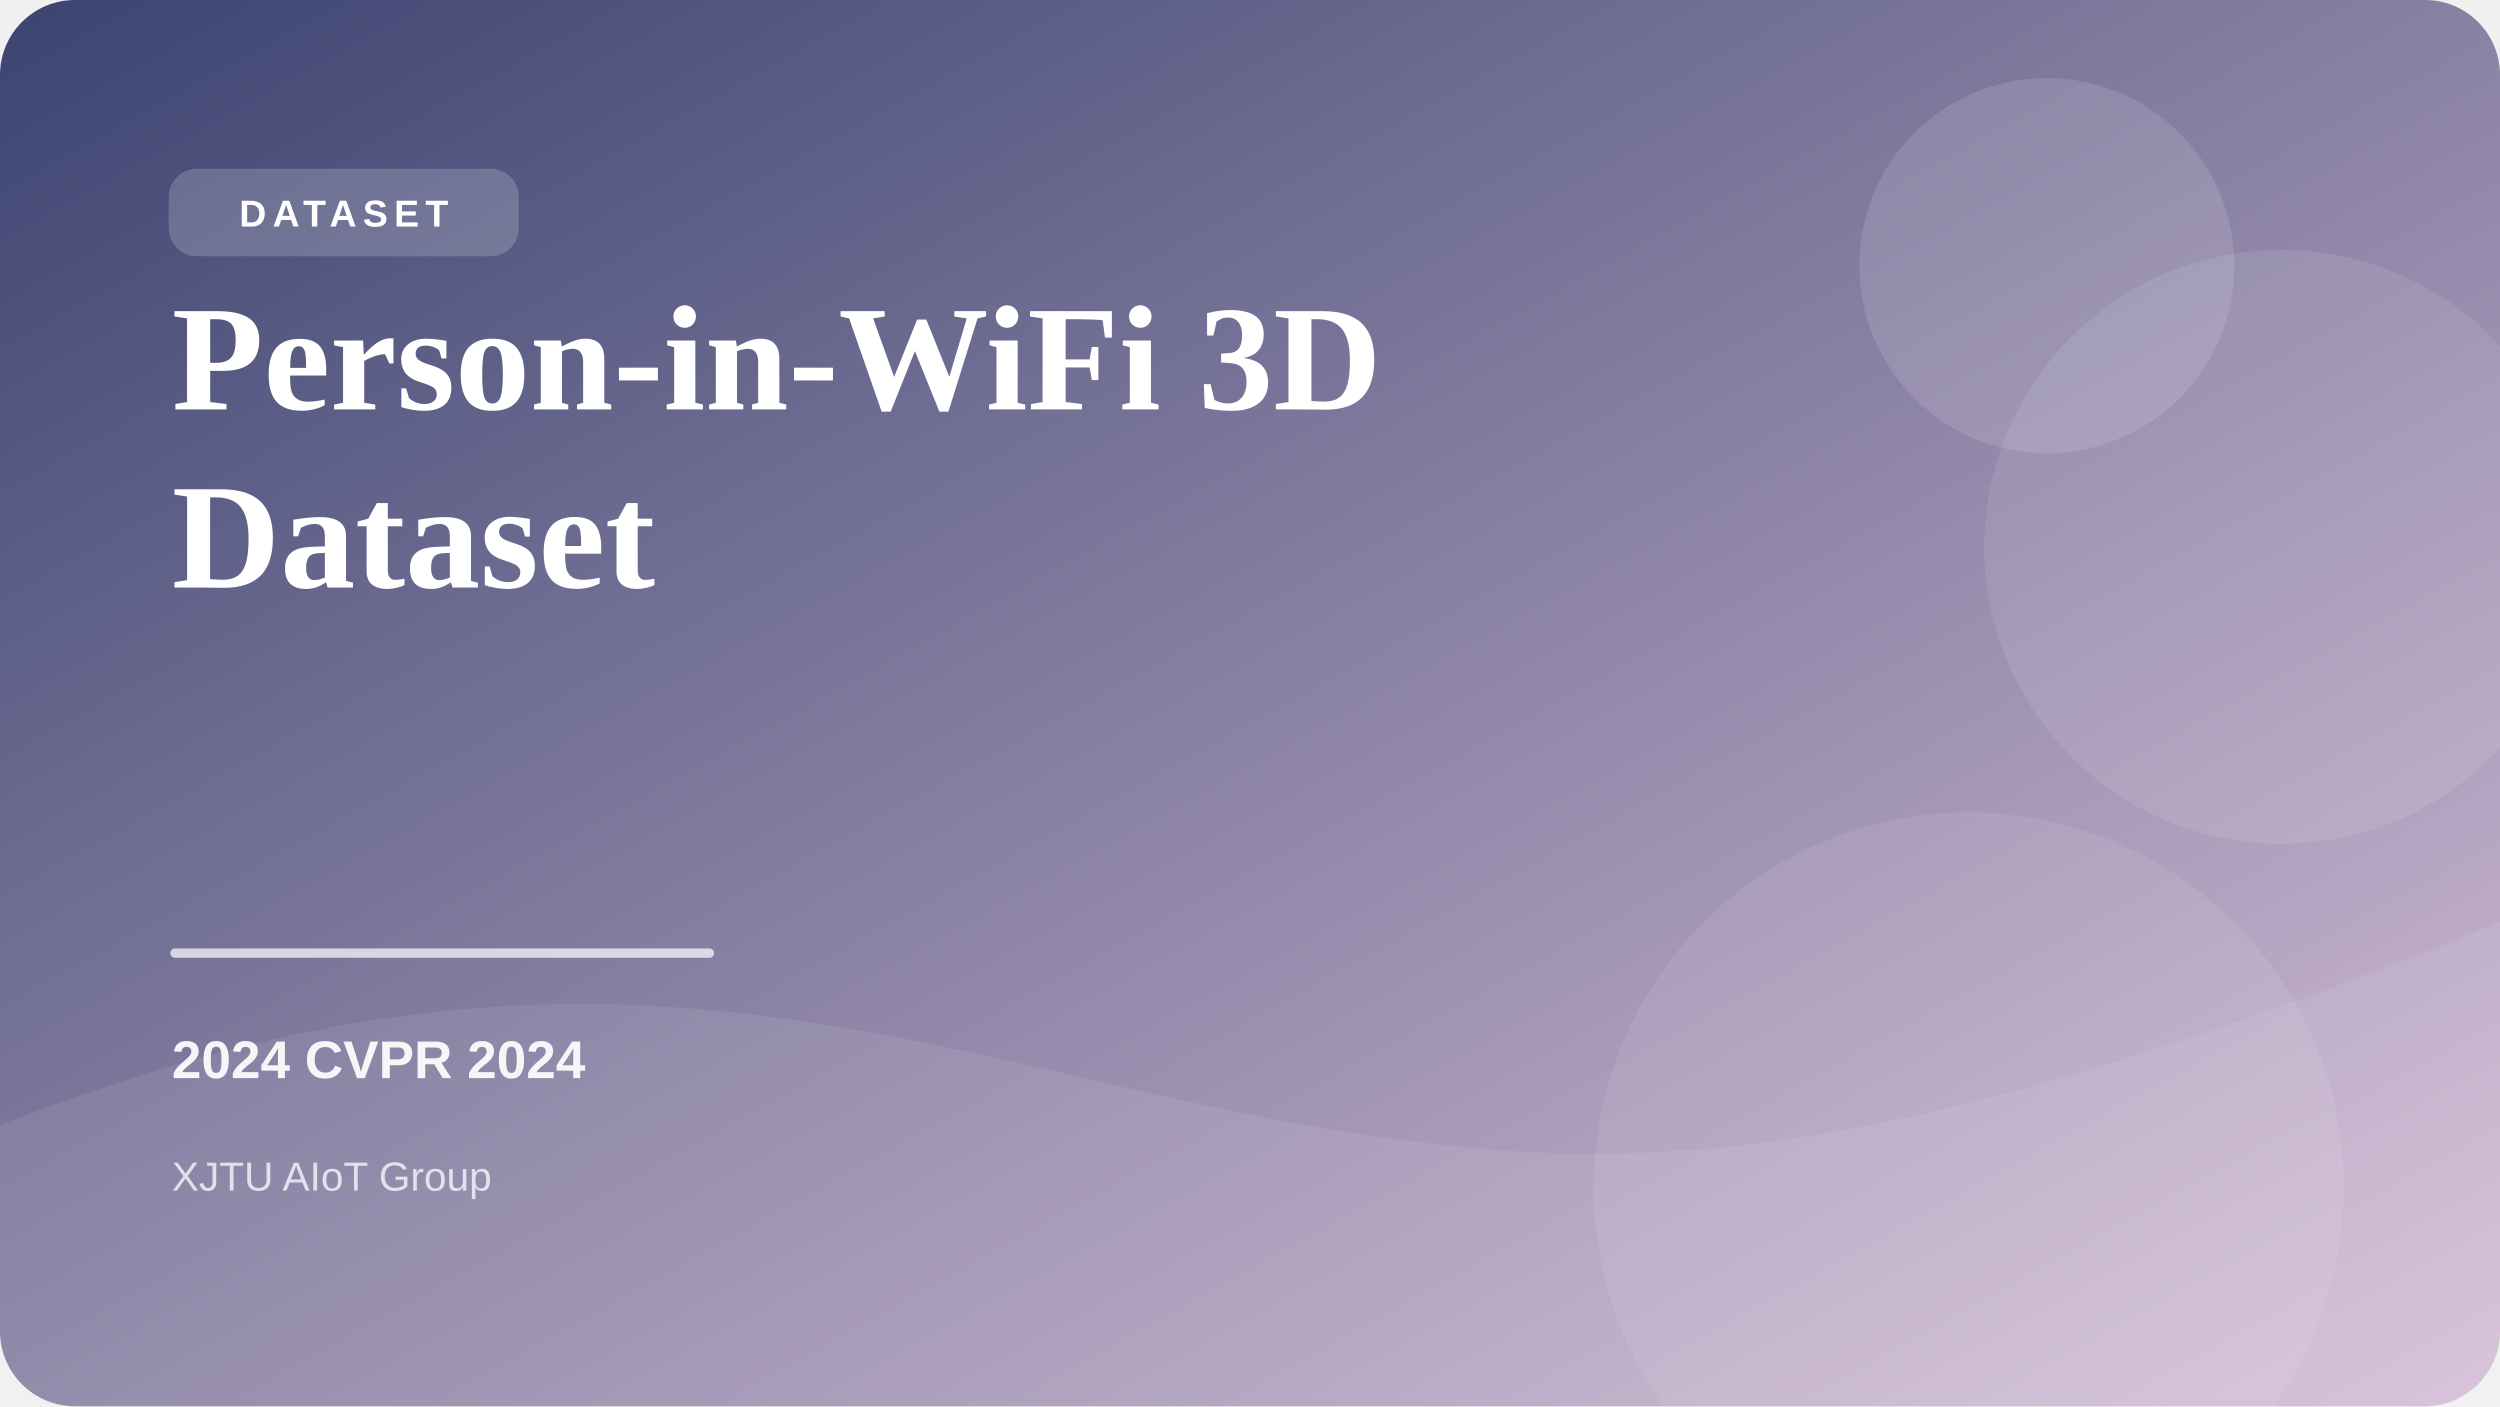
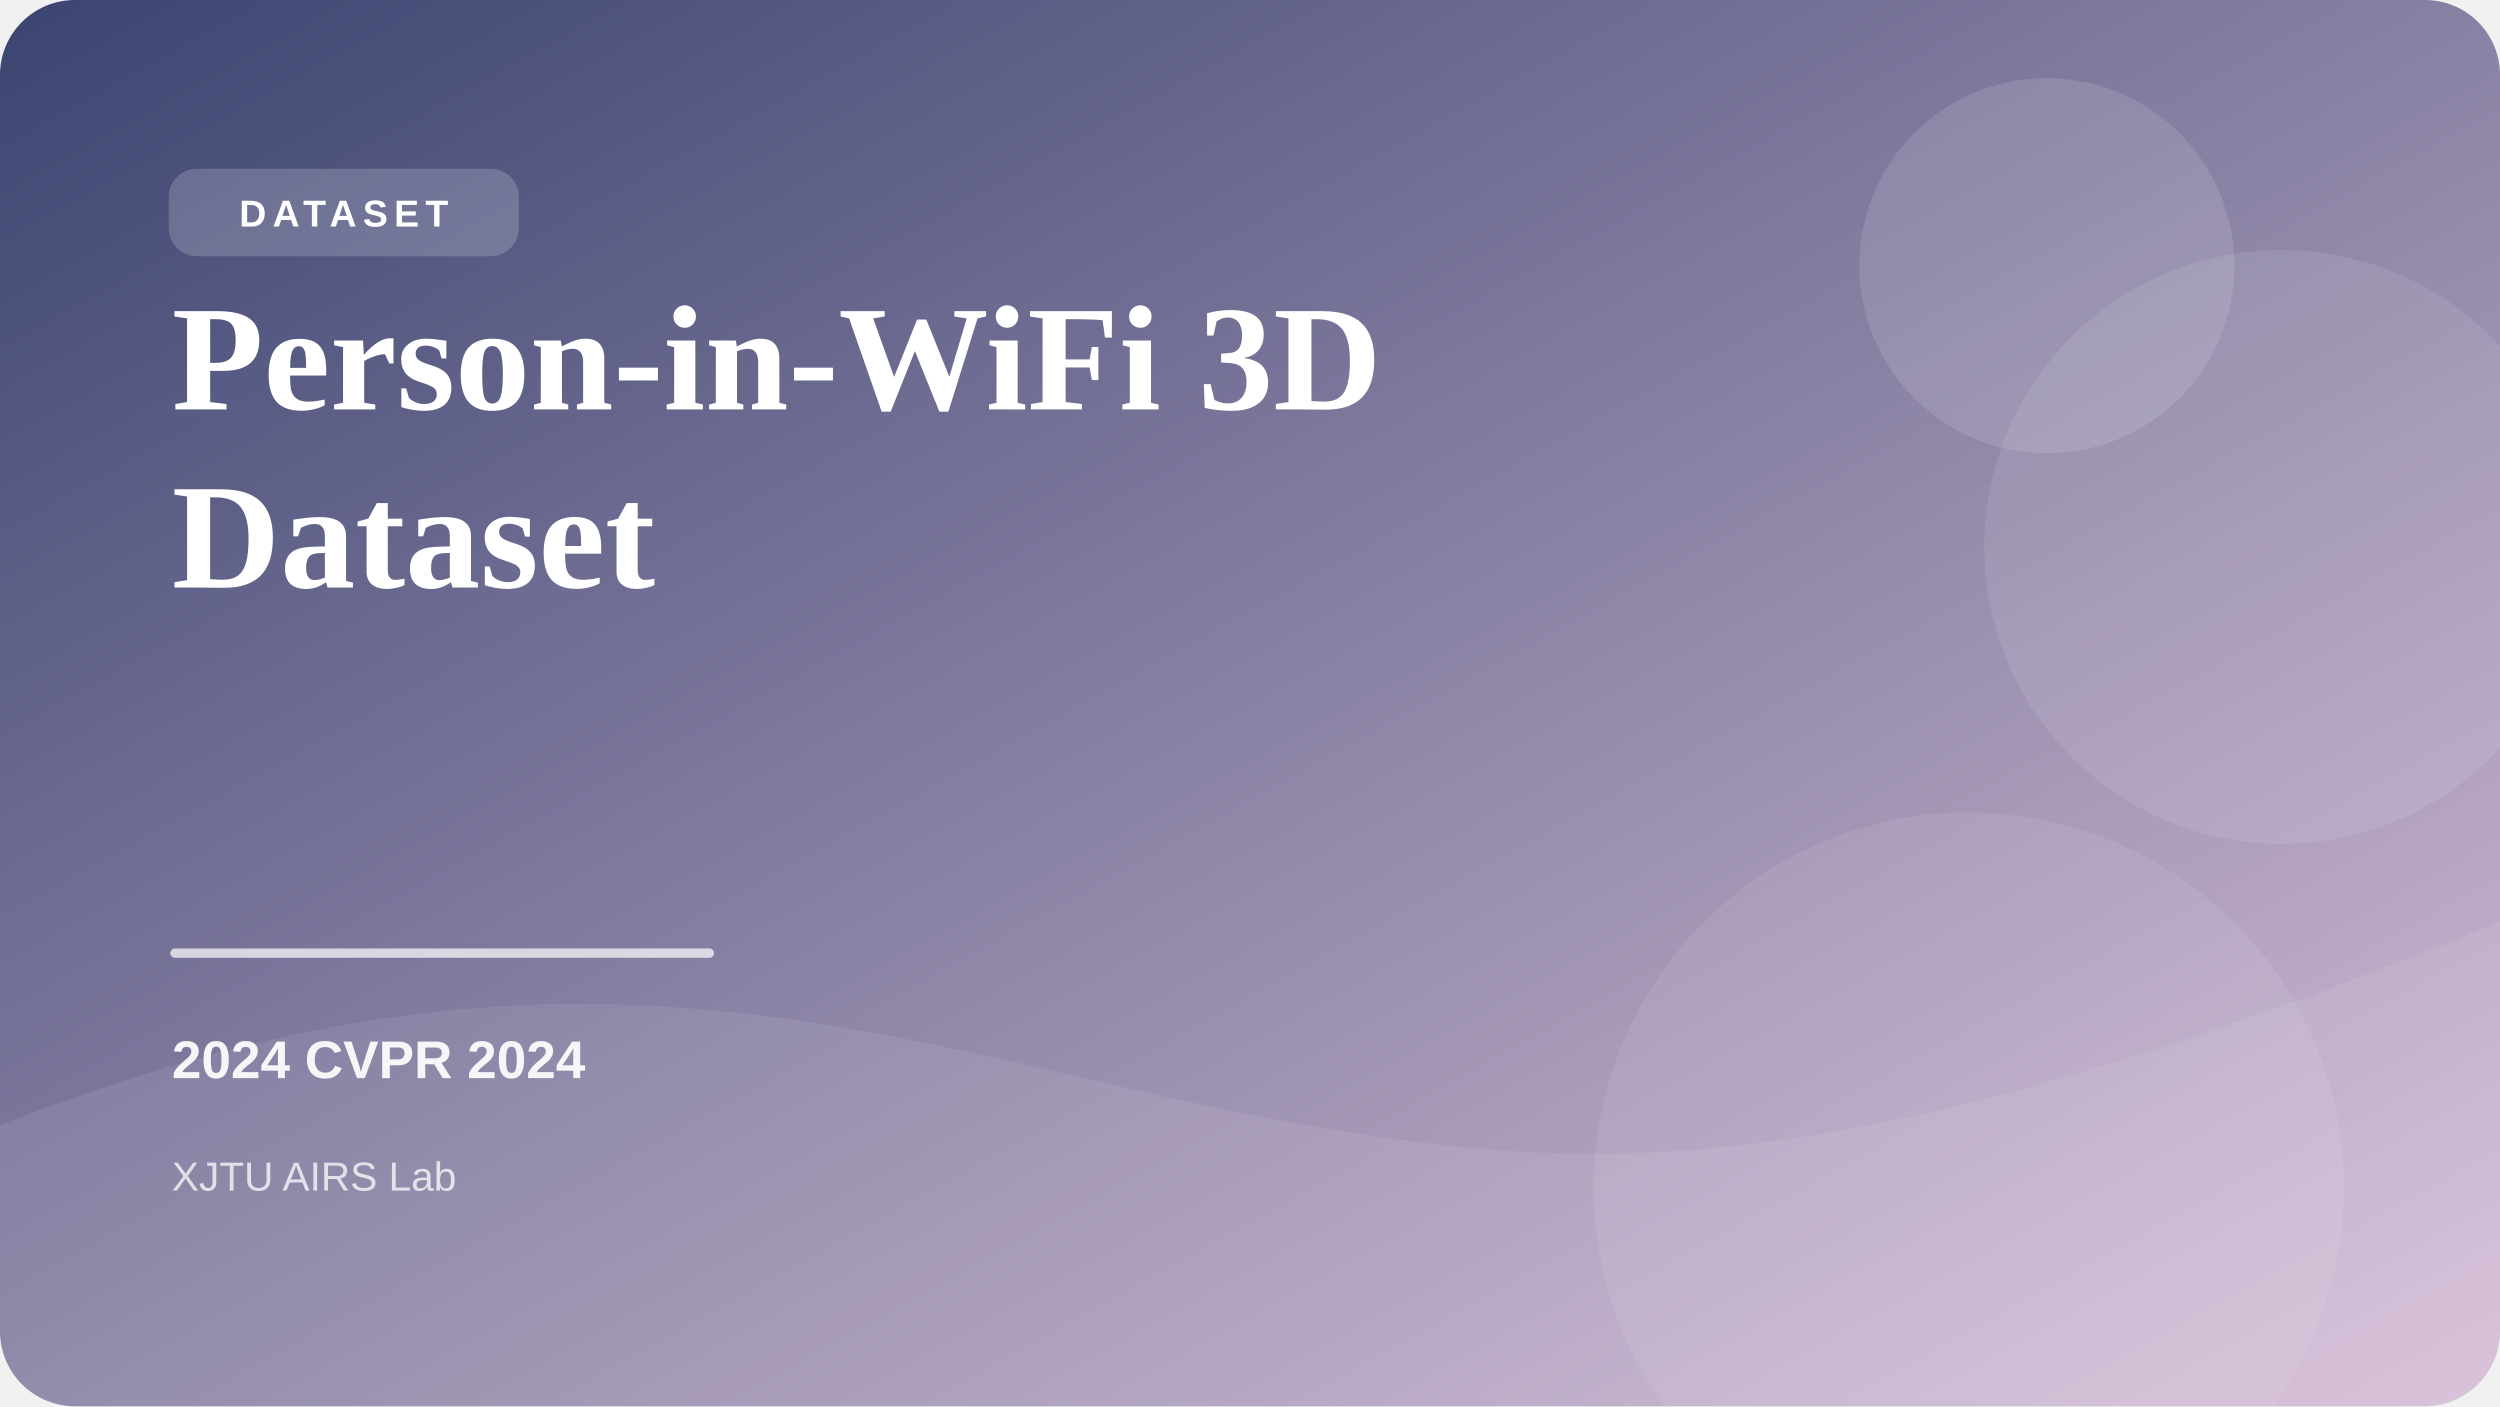
<svg xmlns="http://www.w3.org/2000/svg" viewBox="0 0 1600 900" role="img" aria-label="Person-in-WiFi 3D Dataset">
  <defs>
    <linearGradient id="gradient" x1="0%" y1="0%" x2="100%" y2="100%">
      <stop offset="0%" stop-color="#3b4470" />
      <stop offset="100%" stop-color="#d7bfd8" />
    </linearGradient>
  </defs>
  <rect width="1600" height="900" rx="48" fill="url(#gradient)" />
  <circle cx="1310" cy="170" r="120" fill="rgba(255,255,255,0.12)" />
  <circle cx="1460" cy="350" r="190" fill="rgba(255,255,255,0.09)" />
  <circle cx="1260" cy="760" r="240" fill="rgba(255,255,255,0.08)" />
  <path d="M0 720C180 650 320 632 470 648C625 664 768 718 936 734C1095 750 1266 726 1600 590V900H0Z" fill="rgba(255,255,255,0.08)" />
  <rect x="108" y="108" width="224" height="56" rx="18" fill="rgba(255,255,255,0.18)" />
  <text x="220" y="145" text-anchor="middle" font-family="'Trebuchet MS', 'Segoe UI', Arial, sans-serif" font-size="24" font-weight="700" letter-spacing="4" fill="#ffffff">DATASET</text>
  <text x="110" y="262" font-family="Georgia, 'Times New Roman', serif" font-size="96" font-weight="700" fill="#ffffff">
    <tspan x="110" y="262">Person-in-WiFi 3D</tspan>
    <tspan x="110" y="376">Dataset</tspan>
  </text>
  <line x1="112" y1="610" x2="454" y2="610" stroke="rgba(255,255,255,0.7)" stroke-width="6" stroke-linecap="round" />
  <text x="110" y="690" font-family="'Trebuchet MS', 'Segoe UI', Arial, sans-serif" font-size="34" font-weight="600" fill="rgba(255,255,255,0.92)">2024 CVPR 2024</text>
-   <text x="110" y="762" font-family="Arial, sans-serif" font-size="26" fill="rgba(255,255,255,0.74)">XJTU AIoT Group</text>
+   <text x="110" y="762" font-family="Arial, sans-serif" font-size="26" fill="rgba(255,255,255,0.74)">XJTU AIRS Lab</text>
</svg>
